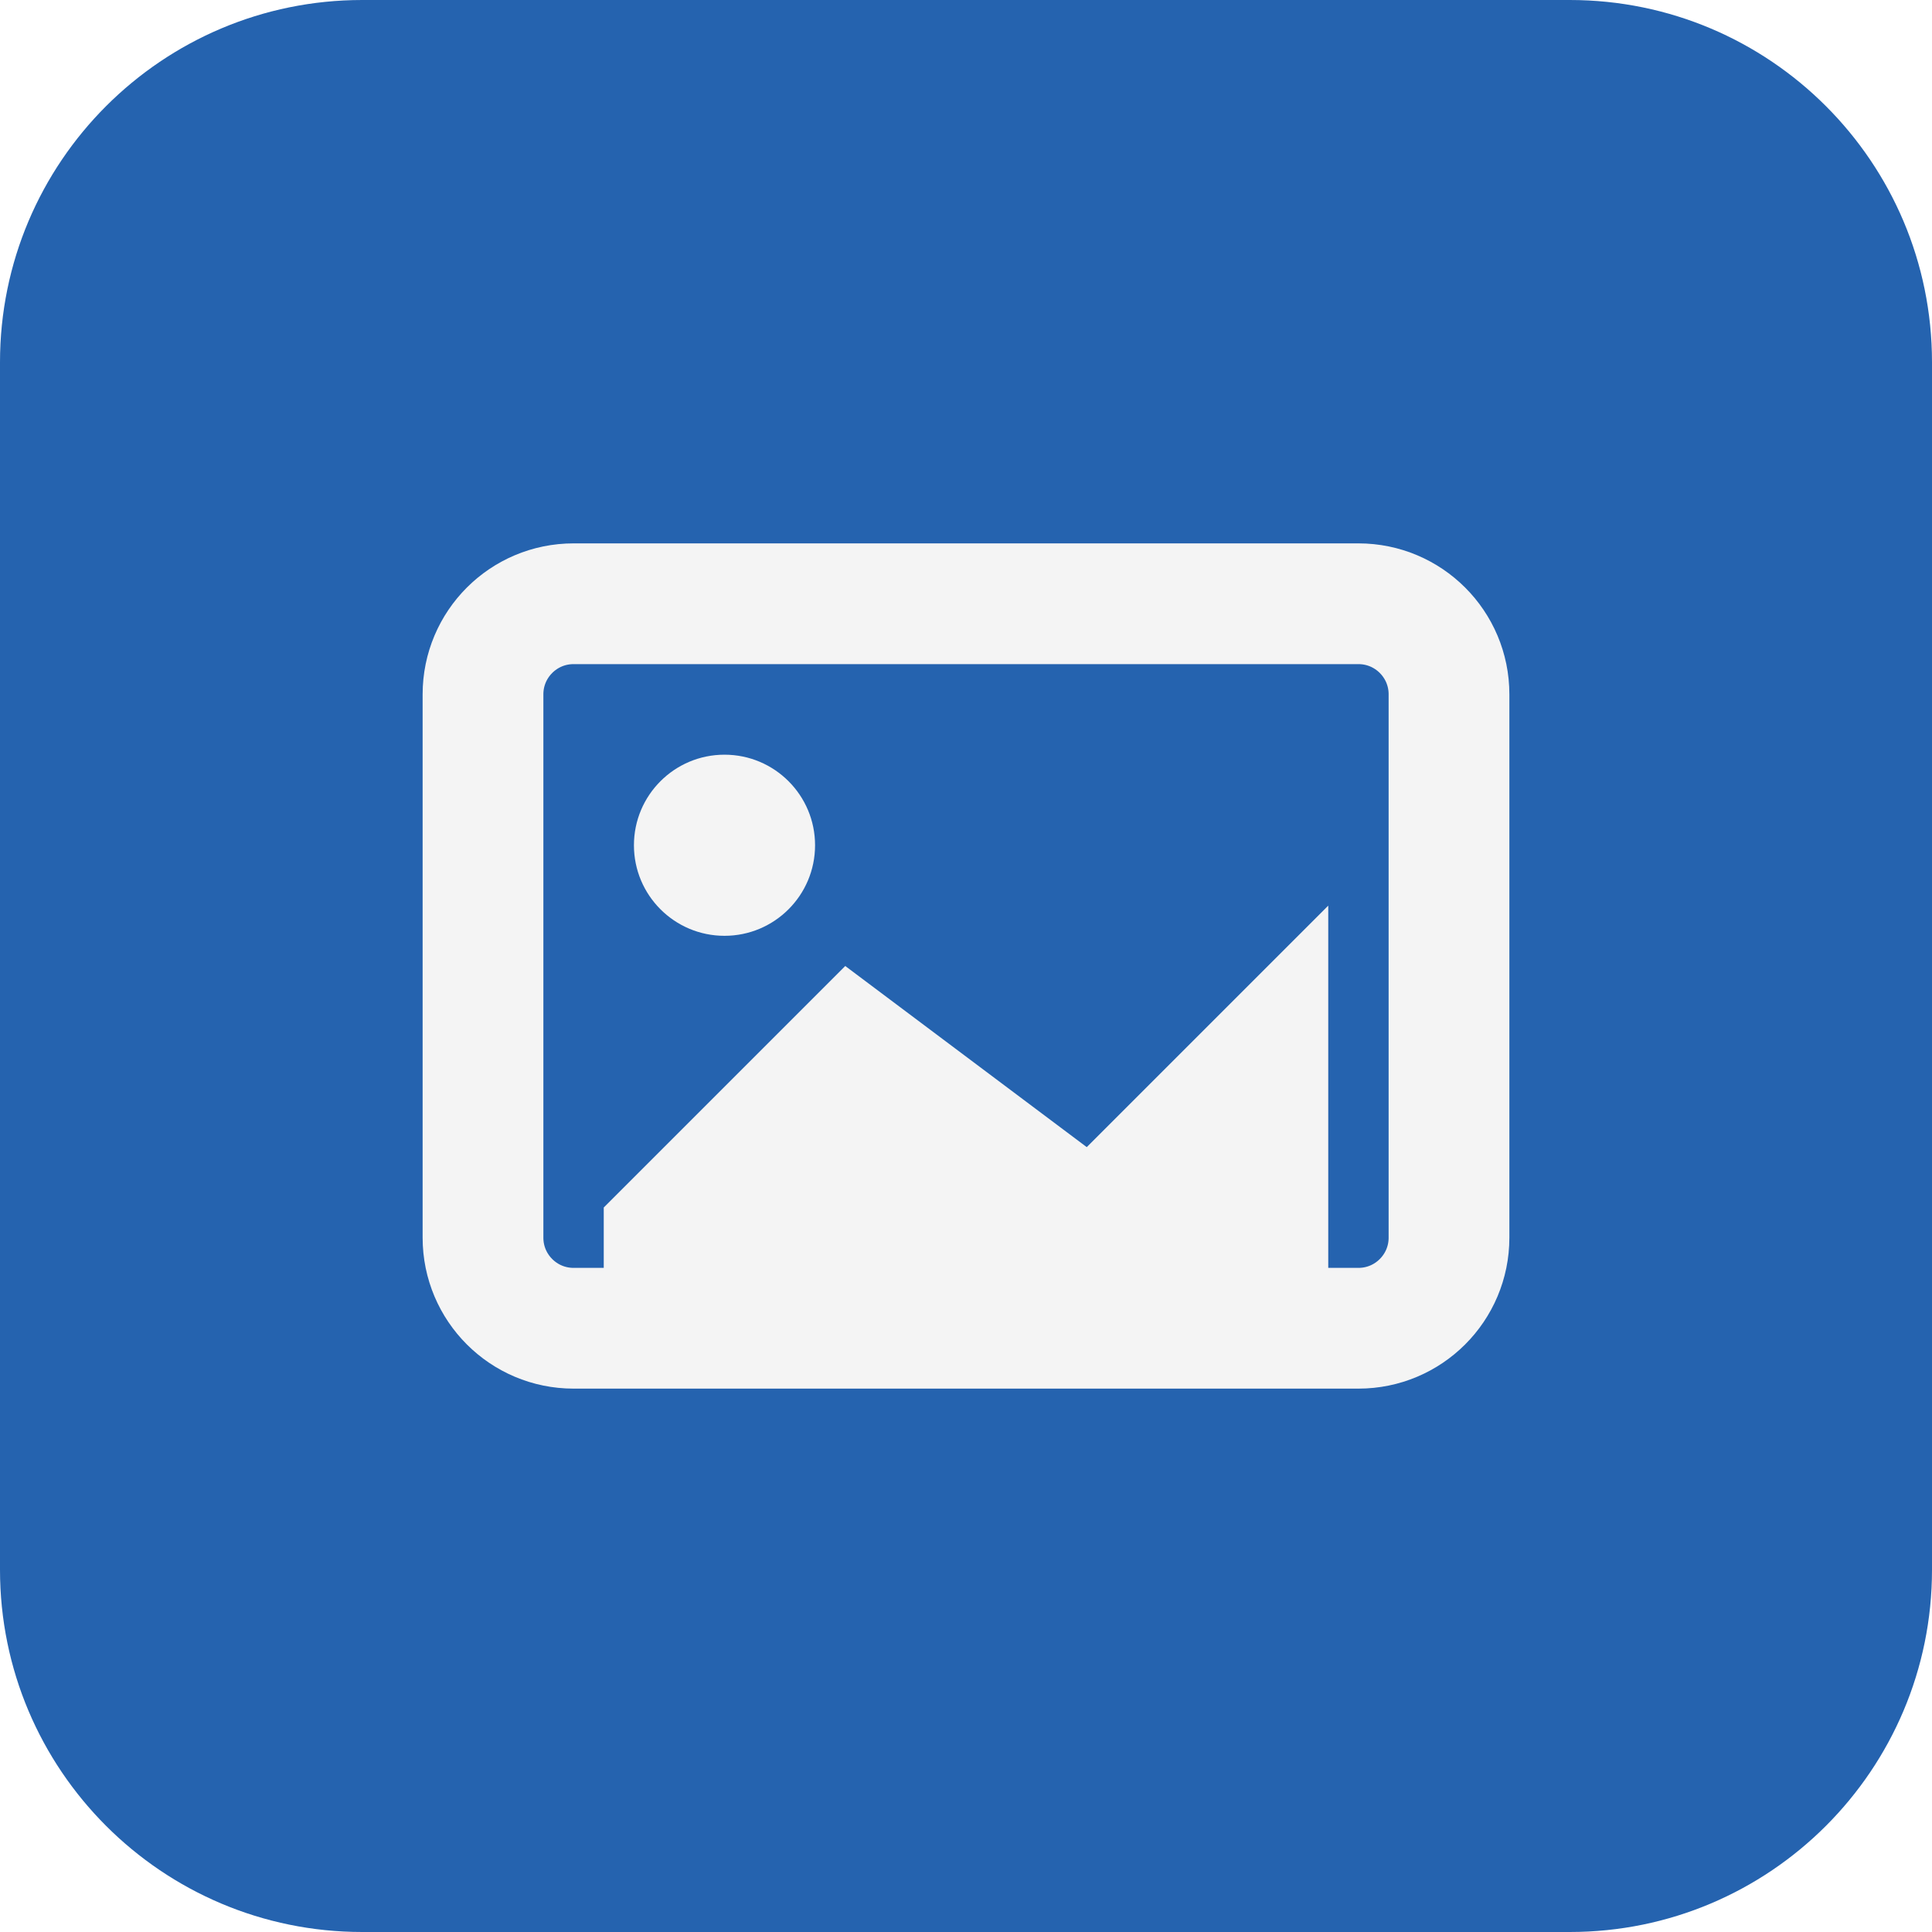
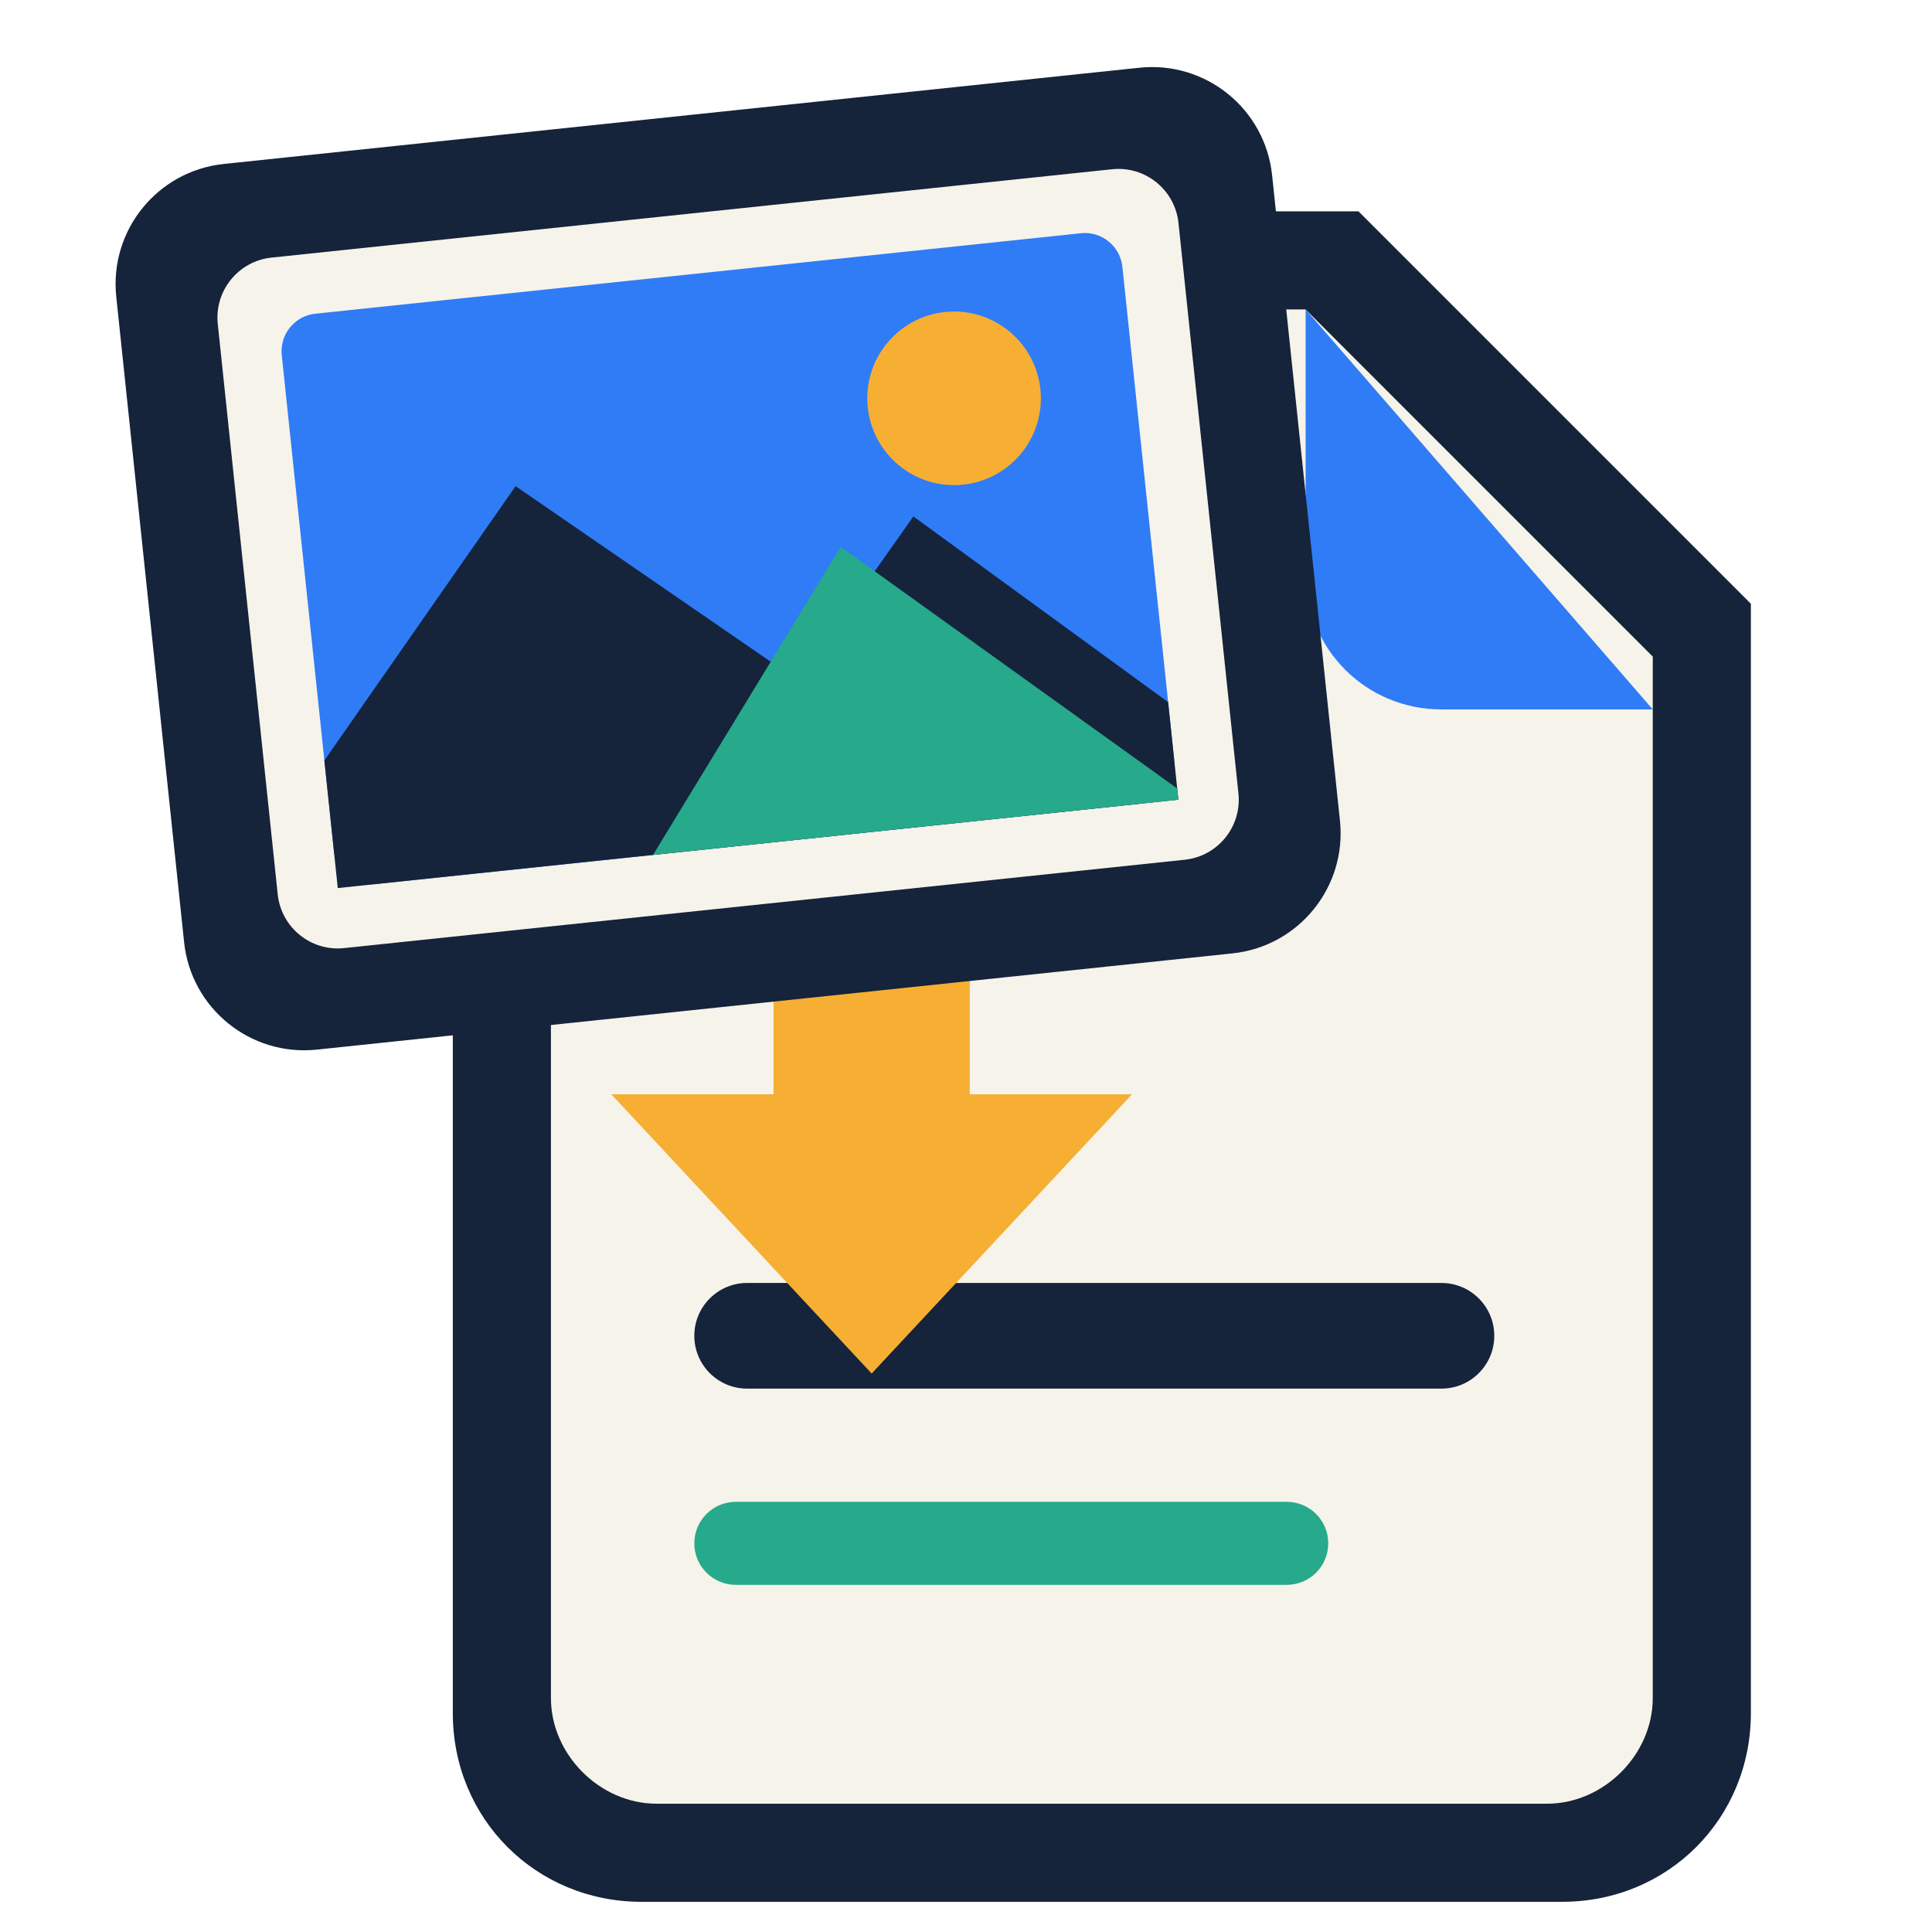
- <svg xmlns="http://www.w3.org/2000/svg" viewBox="0 0 128 128" width="128" height="128">
-   <rect width="128" height="128" rx="24" fill="#2563af" />
-   <rect x="32" y="40" width="64" height="48" rx="6" fill="none" stroke="#f4f4f4" stroke-width="8" />
-   <circle cx="48" cy="56" r="6" fill="#f4f4f4" />
-   <path d="M40 80 L56 64 L72 76 L88 60 L88 88 L40 88 Z" fill="#f4f4f4" />
+ <svg xmlns="http://www.w3.org/2000/svg" viewBox="0 0 512 512" width="512" height="512">
+   <path d="M170 56h190l104 104v294c0 28-22 50-50 50H170c-28 0-50-22-50-50V106c0-28 22-50 50-50Z" fill="#15233b" />
+   <path d="M174 82h172l92 92v276c0 15-13 28-28 28H174c-15 0-28-13-28-28V110c0-15 13-28 28-28Z" fill="#f6f3ea" />
+   <path d="M346 82v70c0 20 16 36 36 36h56Z" fill="#2f7cf6" />
+   <rect x="184" y="340" width="212" height="28" rx="14" fill="#15233b" />
+   <rect x="184" y="398" width="168" height="22" rx="11" fill="#27a98b" />
+   <path d="M205 224h52v66h43l-69 74-69-74h43Z" fill="#f6af33" />
+   <g transform="rotate(-6 194 158)">
+     <rect x="40" y="30" width="308" height="236" rx="32" fill="#15233b" />
+     <rect x="66" y="56" width="256" height="184" rx="16" fill="#f6f3ea" />
+     <rect x="82" y="72" width="224" height="152" rx="10" fill="#2f7cf6" />
+     <circle cx="258" cy="112" r="23" fill="#f6af33" />
+     <path d="M82 190l58-67 69 59 35-40 62 56v26H82Z" fill="#15233b" />
+     <path d="M166 224l58-76 82 73v3Z" fill="#27a98b" />
+   </g>
</svg>
